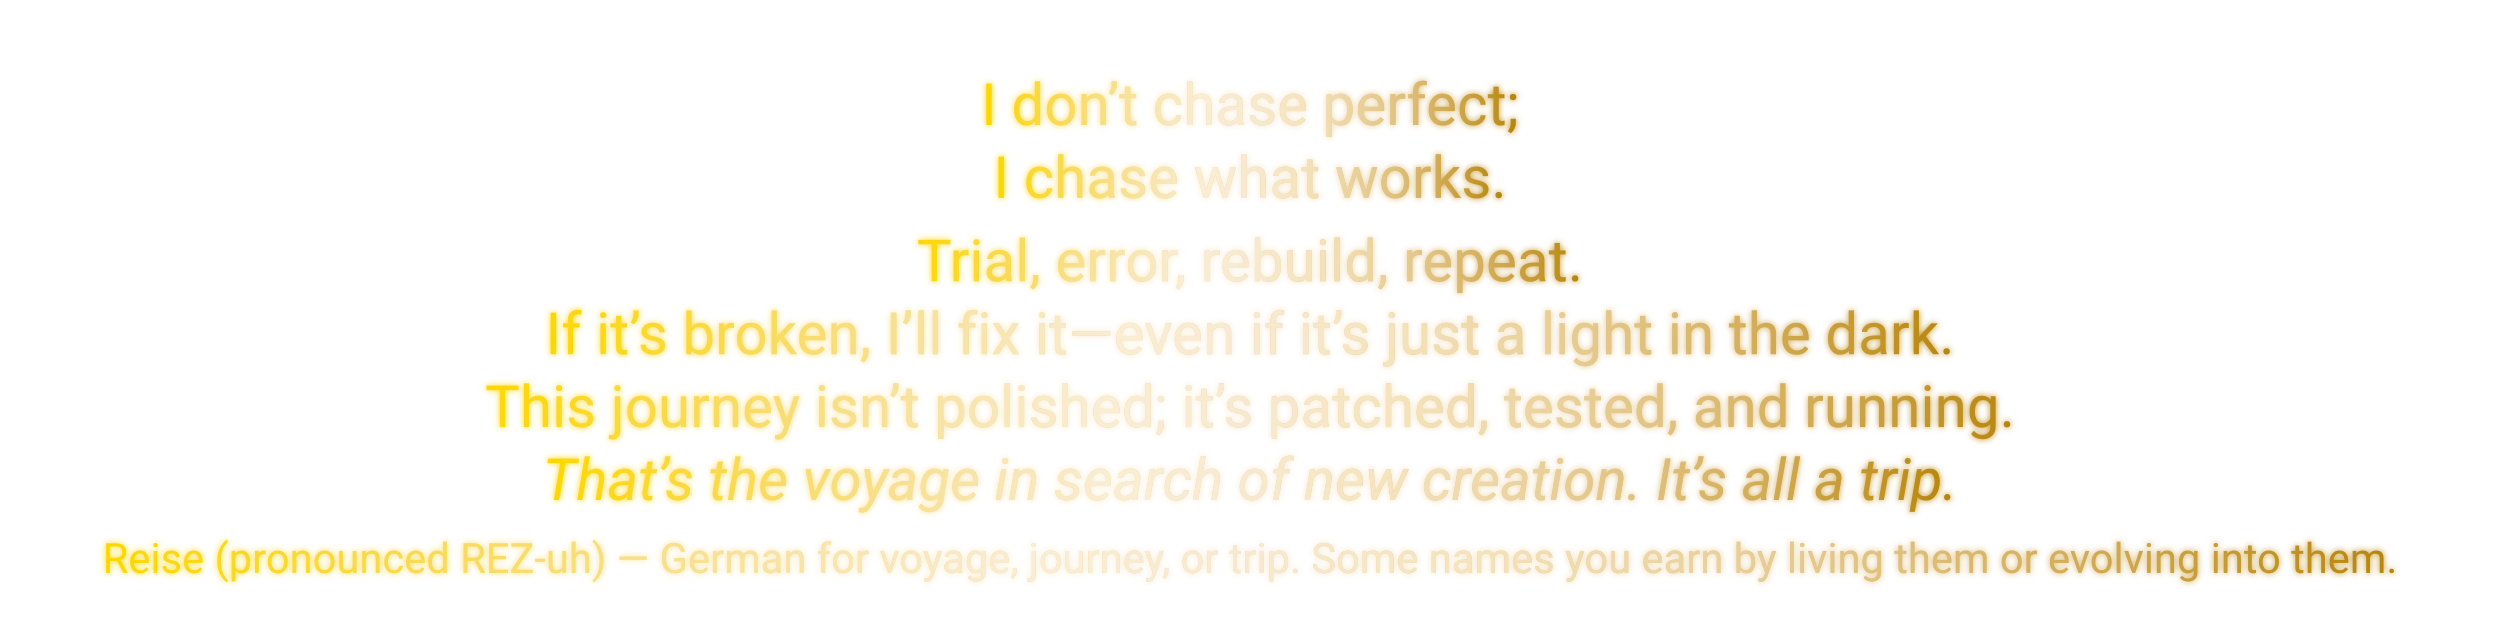
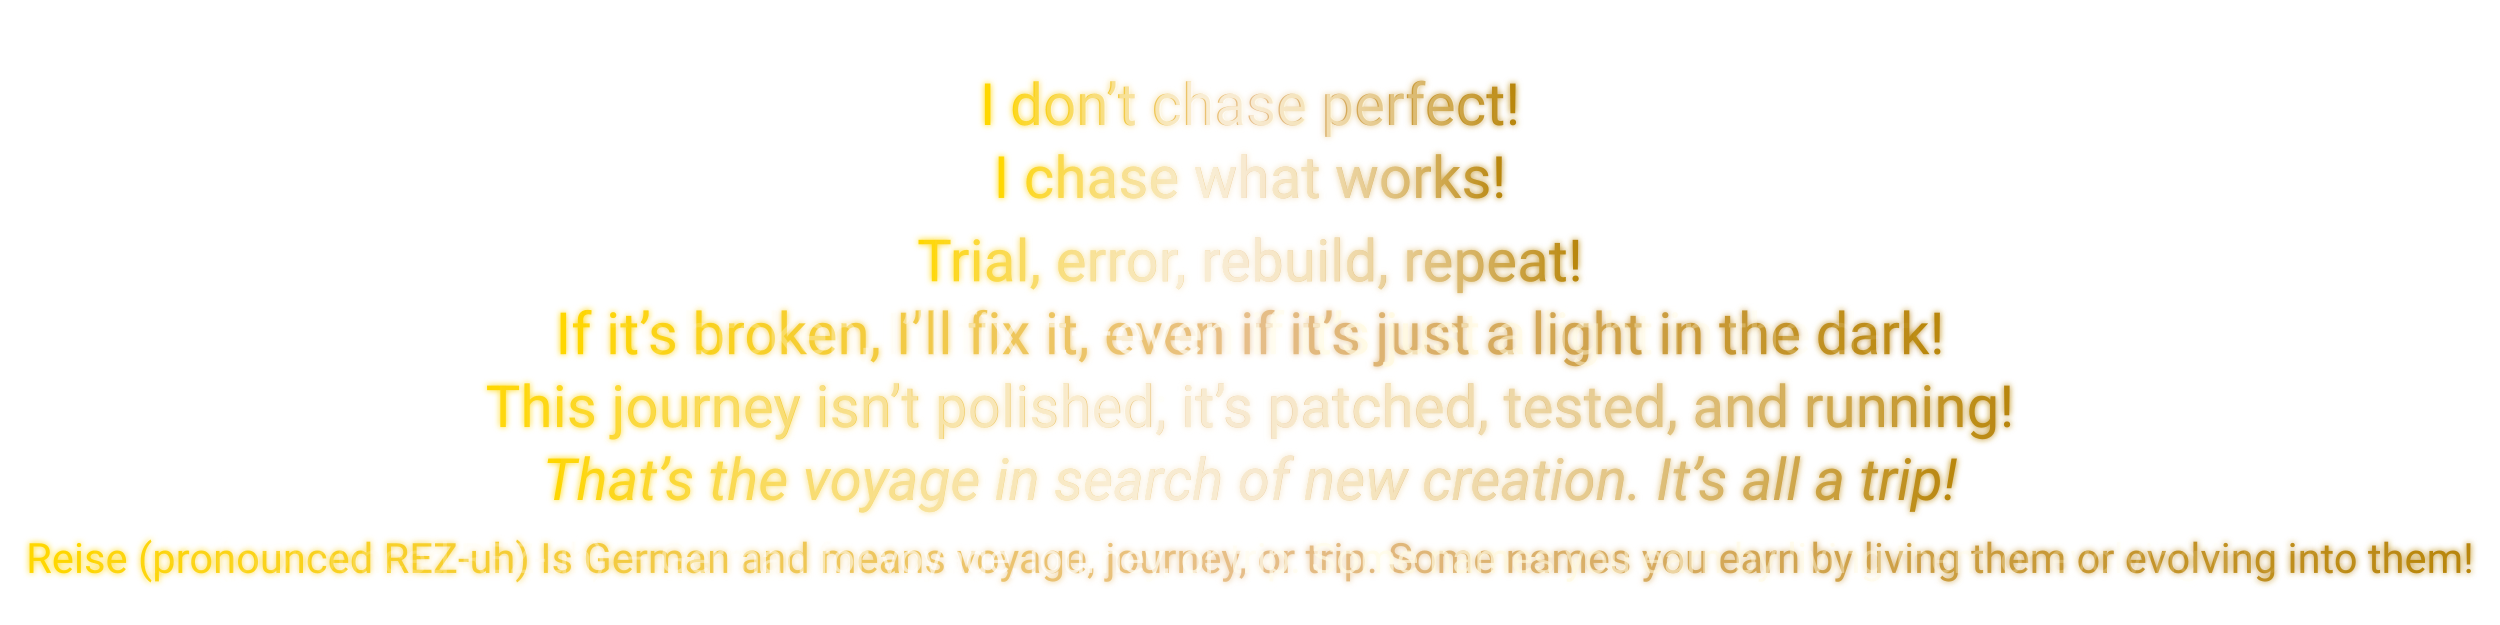
<svg xmlns="http://www.w3.org/2000/svg" viewBox="0 0 1200 300">
  <defs>
    <linearGradient id="baseGold" x1="0%" y1="0%" x2="100%" y2="0%">
      <stop offset="0%" stop-color="#FFD700" />
      <stop offset="50%" stop-color="#E6BE8A" />
      <stop offset="100%" stop-color="#B8860B" />
    </linearGradient>
    <linearGradient id="highlight" x1="0%" y1="0%" x2="100%" y2="0%">
      <stop offset="0%" stop-color="#FFF8DC" stop-opacity="0" />
      <stop offset="40%" stop-color="#FFFFFF" stop-opacity="0.7" />
      <stop offset="60%" stop-color="#FFF8DC" stop-opacity="0.7" />
      <stop offset="100%" stop-color="#FFF8DC" stop-opacity="0" />
      <animateTransform attributeName="gradientTransform" type="translate" from="-1 0" to="1 0" dur="3s" repeatCount="indefinite" />
    </linearGradient>
    <filter id="softGlow" x="-50%" y="-50%" width="200%" height="200%">
      <feGaussianBlur stdDeviation="1.5" result="blur" />
      <feMerge>
        <feMergeNode in="blur" />
        <feMergeNode in="SourceGraphic" />
      </feMerge>
    </filter>
  </defs>
  <rect width="100%" height="100%" fill="none" />
  <g font-family="'Segoe UI', Roboto, Helvetica, Arial, sans-serif" font-size="28" text-anchor="middle" filter="url(#softGlow)">
-     <text x="600" y="60" fill="url(#baseGold)">I don’t chase perfect;</text>
-     <text x="600" y="95" fill="url(#baseGold)">I chase what works.</text>
-     <text x="600" y="135" fill="url(#baseGold)">Trial, error, rebuild, repeat.</text>
-     <text x="600" y="170" fill="url(#baseGold)">If it’s broken, I’ll fix it—even if it’s just a light in the dark.</text>
-     <text x="600" y="205" fill="url(#baseGold)">This journey isn’t polished; it’s patched, tested, and running.</text>
-     <text x="600" y="240" fill="url(#baseGold)" font-style="italic">That’s the voyage in search of new creation. It’s all a trip.</text>
+     <text x="600" y="60" fill="url(#baseGold)">I don’t chase perfect!</text>
+     <text x="600" y="95" fill="url(#baseGold)">I chase what works!</text>
+     <text x="600" y="135" fill="url(#baseGold)">Trial, error, rebuild, repeat!</text>
+     <text x="600" y="170" fill="url(#baseGold)">If it’s broken, I’ll fix it, even if it’s just a light in the dark!</text>
+     <text x="600" y="205" fill="url(#baseGold)">This journey isn’t polished, it’s patched, tested, and running!</text>
+     <text x="600" y="240" fill="url(#baseGold)" font-style="italic">That’s the voyage in search of new creation. It’s all a trip!</text>
    <text x="600" y="275" fill="url(#baseGold)" font-size="20">
-       Reise (pronounced REZ-uh) — German for voyage, journey, or trip. Some names you earn by living them or evolving into them.
+ 
+       
+       Reise (pronounced REZ-uh) Is German and means voyage, journey, or trip. Some names you earn by living them or evolving into them!
    </text>
    <text x="600" y="60" fill="url(#highlight)">I don’t chase perfect;</text>
    <text x="600" y="95" fill="url(#highlight)">I chase what works.</text>
    <text x="600" y="135" fill="url(#highlight)">Trial, error, rebuild, repeat.</text>
    <text x="600" y="170" fill="url(#highlight)">If it’s broken, I’ll fix it—even if it’s just a light in the dark.</text>
    <text x="600" y="205" fill="url(#highlight)">This journey isn’t polished; it’s patched, tested, and running.</text>
    <text x="600" y="240" fill="url(#highlight)" font-style="italic">
      That’s the voyage in search of new creation. It’s all a trip.
    </text>
    <text x="600" y="275" fill="url(#highlight)" font-size="20">
      Reise (pronounced REZ-uh) — German for voyage, journey, or trip. Some names you earn by living them or evolving into them.
    </text>
  </g>
</svg>
